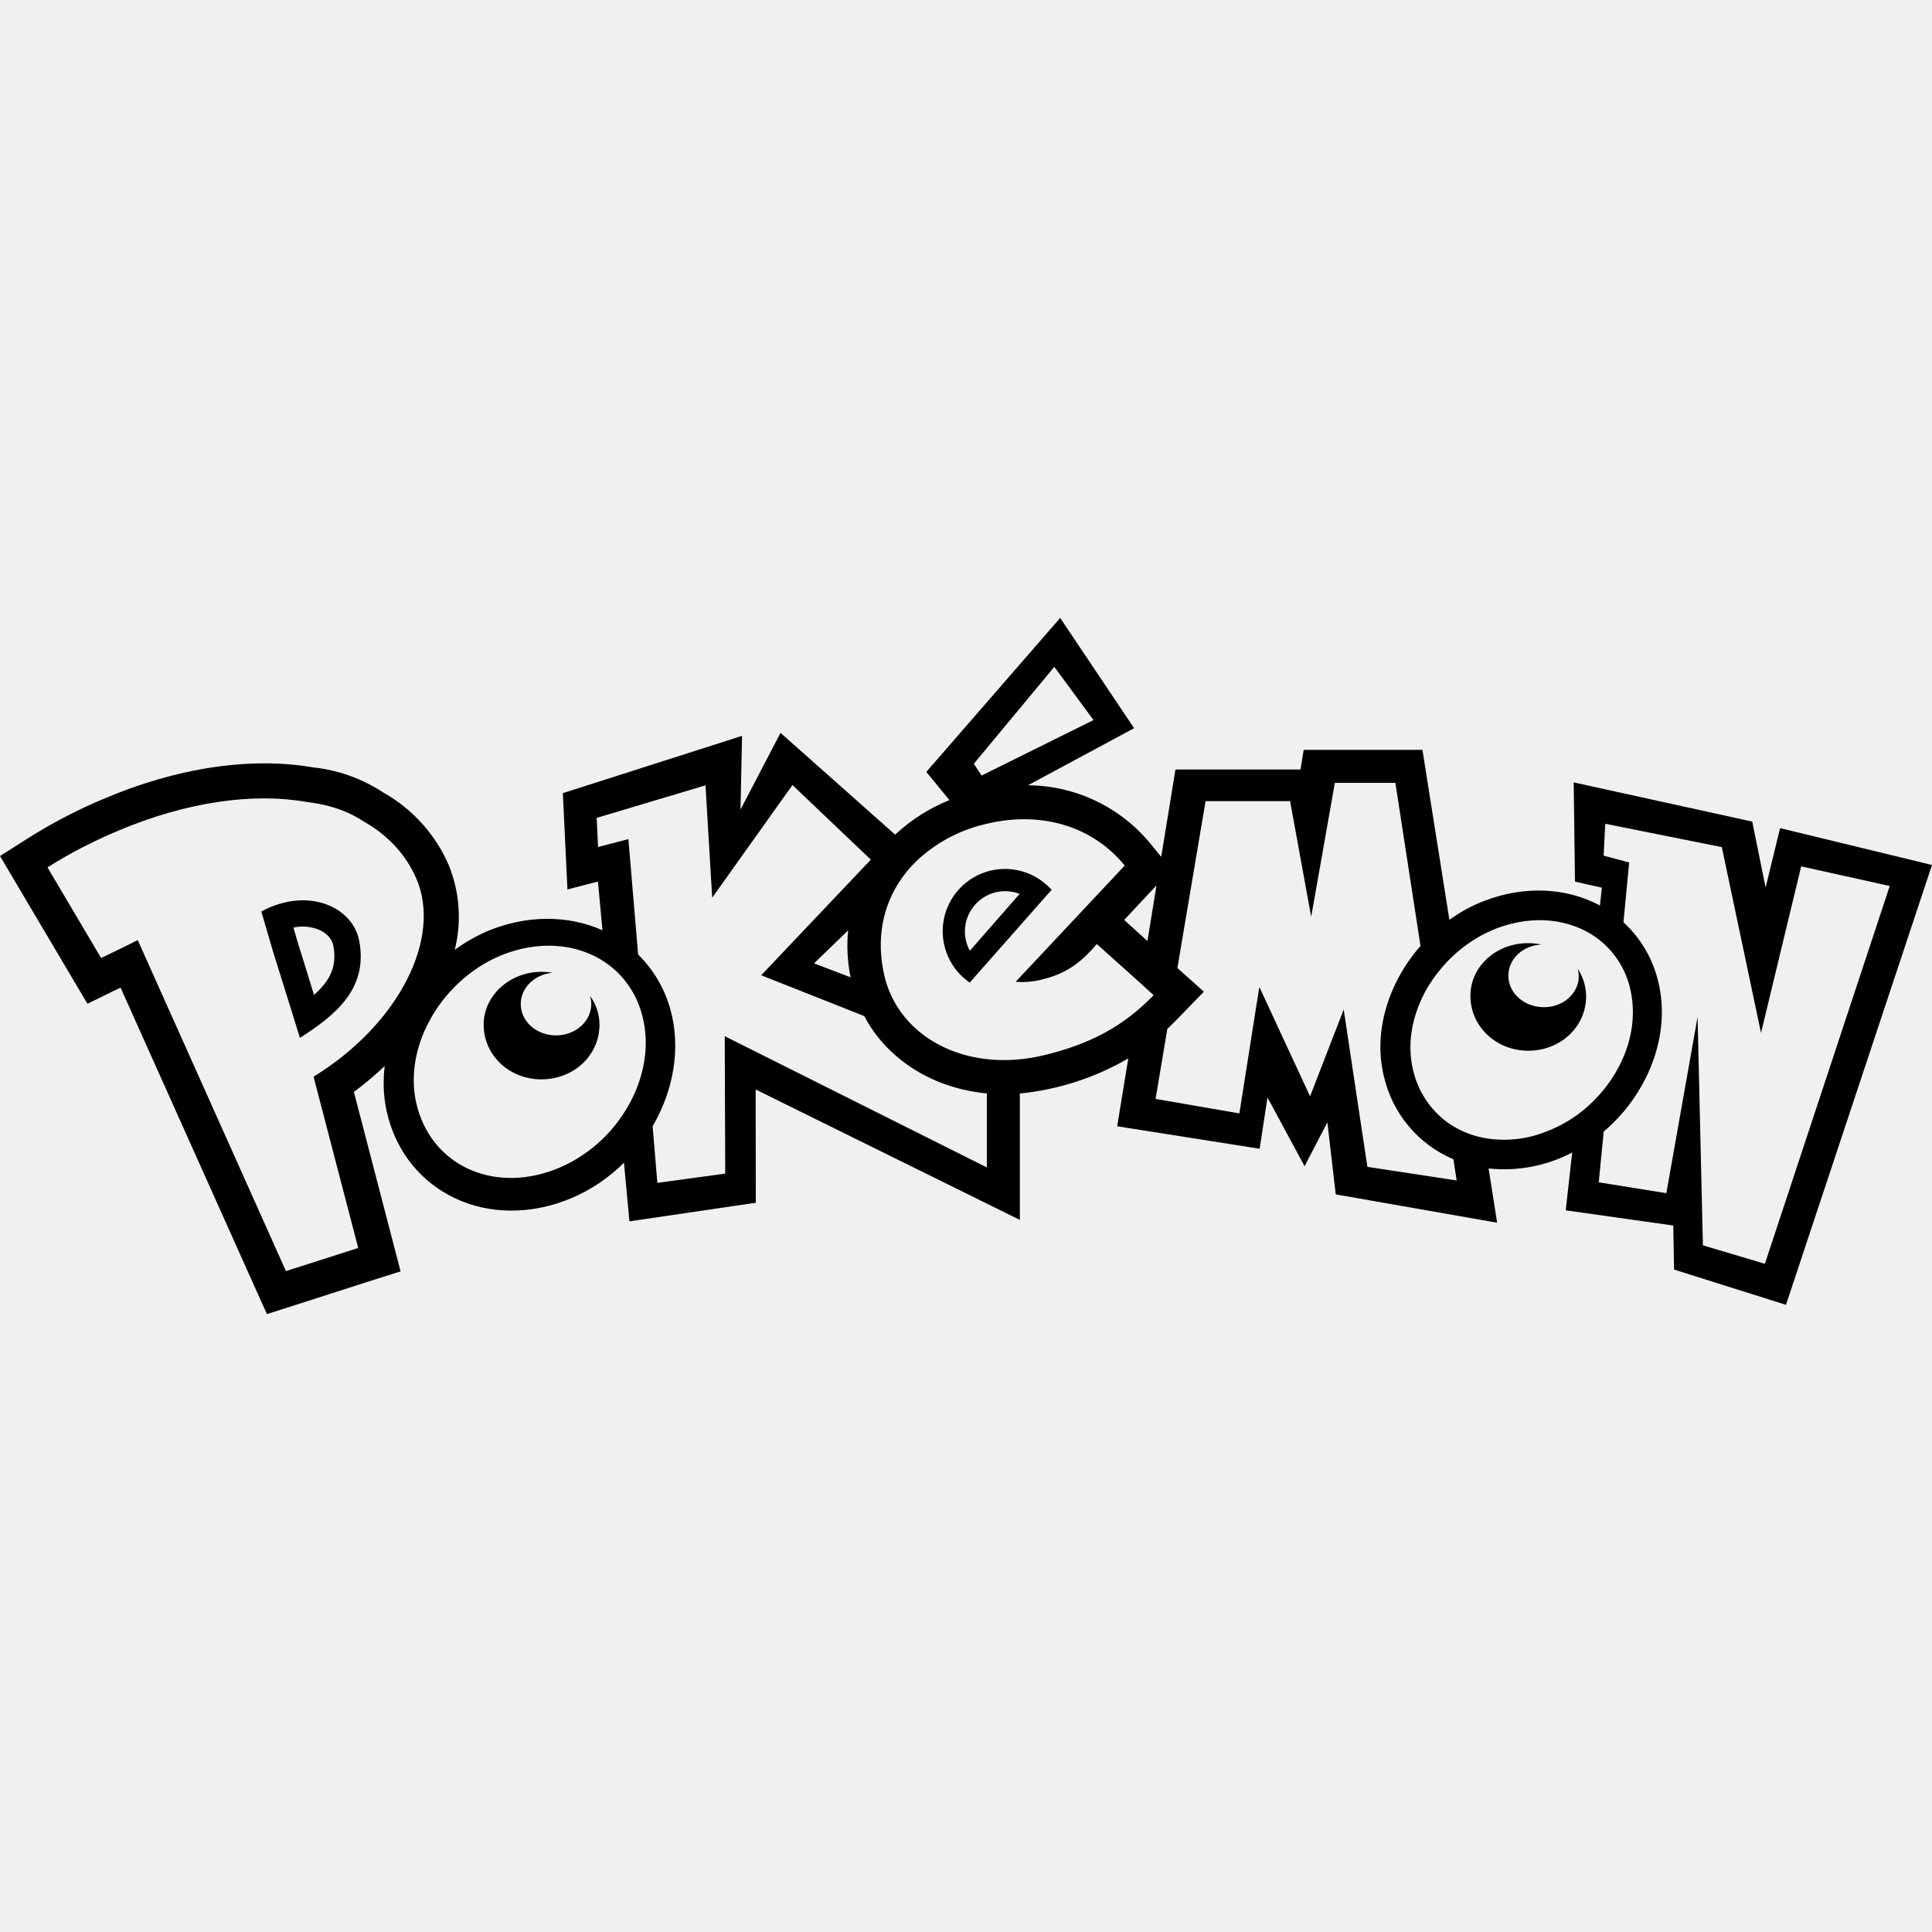
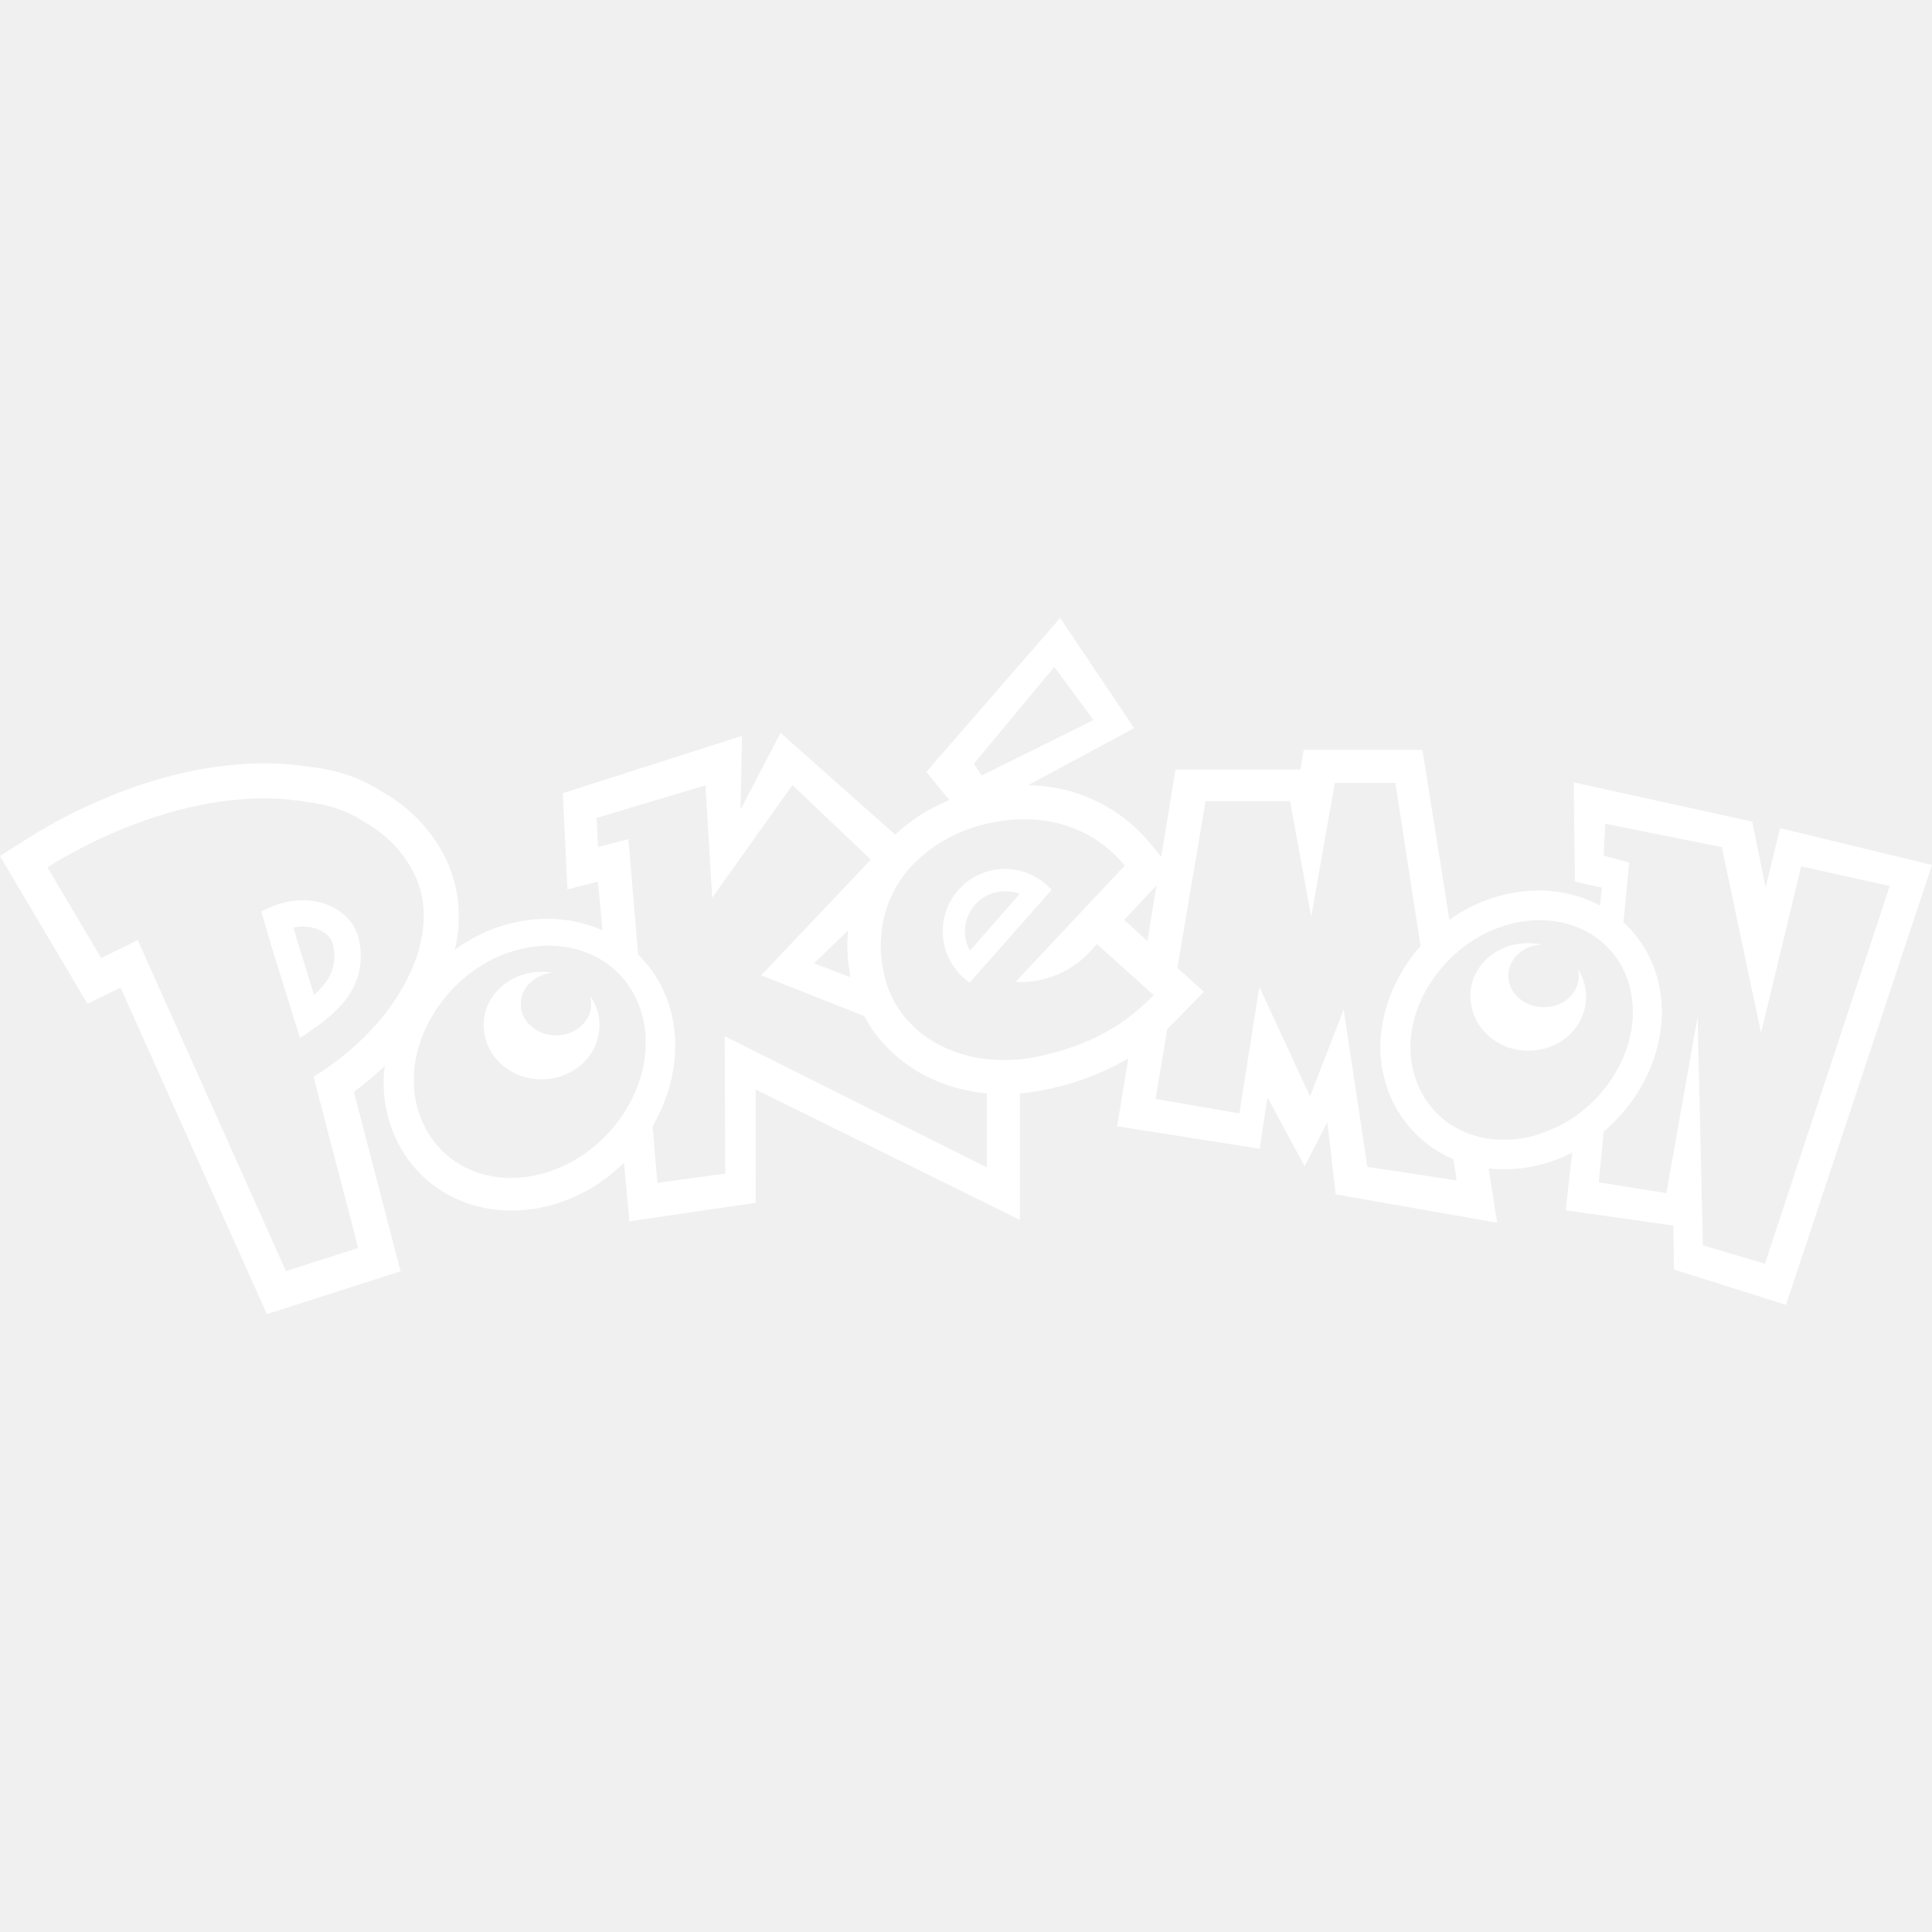
- <svg xmlns="http://www.w3.org/2000/svg" role="img" viewBox="0 0 24 24">
+ <svg xmlns="http://www.w3.org/2000/svg" role="img" fill="white" viewBox="0 0 24 24">
  <path d="M4.463 11.691c-.081-.436-.651-.676-1.217-.368l.146.498.23.737.104.335c.423-.272.85-.599.737-1.203zm-.562.67a56.82 56.82 0 0 0-.197-.636l-.059-.203a.54.54 0 0 1 .33.033c.053.026.146.084.166.196.047.25-.037.429-.24.608zm9.108-1.362a.774.774 0 1 0-.963 1.207l1.018-1.153a1.058 1.058 0 0 0-.055-.054zm-.961.812a.5.5 0 0 1 .618-.707zm7.551.225a.375.375 0 0 1 .013.105c-.01.215-.213.382-.454.37-.241-.008-.43-.191-.42-.405.007-.203.187-.362.409-.372a.712.712 0 0 0-.132-.017c-.405-.017-.735.27-.748.626-.017.38.289.692.686.709.406.015.735-.272.75-.651a.625.625 0 0 0-.103-.365m-12.255.436c0 .216-.197.39-.438.39-.242 0-.438-.173-.438-.39 0-.202.173-.368.394-.388a.736.736 0 0 0-.132-.012c-.404 0-.723.3-.723.656 0 .382.32.68.716.68.405 0 .723-.298.723-.68a.605.605 0 0 0-.119-.358c.01.03.017.065.017.102m14.768-2.185l-.18.739-.166-.82-2.218-.487.016 1.233.334.075-.024.223-.01-.007c-.414-.218-.927-.24-1.41-.058-.163.06-.314.143-.45.242l-.335-2.112h-1.475l-.04.244h-1.553l-.177 1.085-.13-.159a1.986 1.986 0 0 0-1.525-.73l1.318-.709-.918-1.37-1.663 1.913.287.35a2.19 2.19 0 0 0-.674.429L9.696 9.104l-.497.953.019-.916-2.226.712.057 1.196.379-.098.056.605c-.433-.193-.954-.19-1.436.014a2.12 2.12 0 0 0-.399.229 1.695 1.695 0 0 0-.077-1.058 1.904 1.904 0 0 0-.817-.9 1.958 1.958 0 0 0-.865-.308c-.77-.135-1.696.003-2.606.392a6.339 6.339 0 0 0-.928.483L0 10.634l.215.363.667 1.127s.204.346.205.345l.361-.177.05-.023 1.658 3.7.16.355.37-.118.896-.288.394-.125-.104-.4-.476-1.829c.137-.101.264-.209.383-.321-.027.219-.013.44.047.652.124.443.416.793.818.986.435.21.965.21 1.456.002.247-.104.467-.257.651-.439l.068.728 1.57-.231-.002-1.407 3.282 1.62v-1.57a3.335 3.335 0 0 0 1.347-.436l-.138.843 1.77.279.097-.637.461.854.283-.545.104.895 2.005.352-.106-.674a1.817 1.817 0 0 0 1.038-.198l-.08.718 1.336.189.01.547 1.39.438L24 10.745zm-7.839.81l.092-.097-.112.69-.289-.262zm-1.177-2.813l.487.661-1.39.689-.097-.146zm-9.202 5.091l.555 2.128-.898.287-1.841-4.112c-.1.053-.284.14-.455.223L.59 10.775c.266-.169.556-.319.865-.45.868-.369 1.697-.48 2.36-.362.233.027.481.095.7.24.298.168.525.406.657.711.32.74-.215 1.807-1.276 2.461zm4.126-.378c-.01.318-.127.634-.321.903a1.797 1.797 0 0 1-.749.605c-.779.33-1.557 0-1.764-.74-.203-.714.266-1.565 1.02-1.89.483-.202.966-.155 1.312.08.213.146.377.364.453.637a1.33 1.33 0 0 1 .049.406zm4.236 1.504l-3.254-1.629.006 1.707-.843.115-.059-.703c.26-.446.355-.972.22-1.454a1.526 1.526 0 0 0-.4-.68l-.121-1.433-.377.098-.017-.362 1.352-.404.083 1.396.997-1.4.974.927-1.362 1.436 1.28.507c.142.27.36.5.634.67.264.163.568.26.889.291v.918zm-1.69-2.36l-.454-.174.423-.41c-.019.188-.01.385.03.584zm3.542.427c-.312.259-.67.427-1.139.54a2.216 2.216 0 0 1-.302.051c-.747.073-1.374-.27-1.612-.826a1.191 1.191 0 0 1-.069-.209c-.11-.468-.016-.887.215-1.215a1.47 1.47 0 0 1 .235-.261 1.87 1.87 0 0 1 .812-.413c.712-.171 1.339.046 1.723.517l-1.355 1.444a.978.978 0 0 0 .345-.033c.323-.079.504-.25.663-.436l.542.486.164.15a3.016 3.016 0 0 1-.222.205zm2.877 1.927l-.294-1.954-.418 1.078-.625-1.348h-.007l-.246 1.56-1.041-.18.146-.87a4.17 4.17 0 0 0 .116-.114l.338-.348-.329-.294.35-2.073h1.05l.262 1.436.294-1.663h.752l.312 2.026c-.396.451-.59 1.06-.456 1.615a1.478 1.478 0 0 0 .865 1.035l.04.263zm2.595-.637a1.64 1.64 0 0 1-.377.2 1.397 1.397 0 0 1-.773.077 1.153 1.153 0 0 1-.448-.19 1.118 1.118 0 0 1-.43-.655c-.08-.336-.007-.696.174-1.012.091-.154.207-.298.344-.423.152-.137.33-.25.527-.325.459-.172.912-.112 1.23.116a1.08 1.08 0 0 1 .422.633c.098.406-.018.838-.274 1.187a1.75 1.75 0 0 1-.395.392zm2.343 1.841l-.77-.229-.066-2.838-.388 2.19-.84-.135.062-.63c.547-.464.838-1.195.679-1.856a1.457 1.457 0 0 0-.434-.744l.071-.743-.317-.085.02-.396 1.448.29.487 2.308.499-2.069 1.1.244z" />
</svg>
